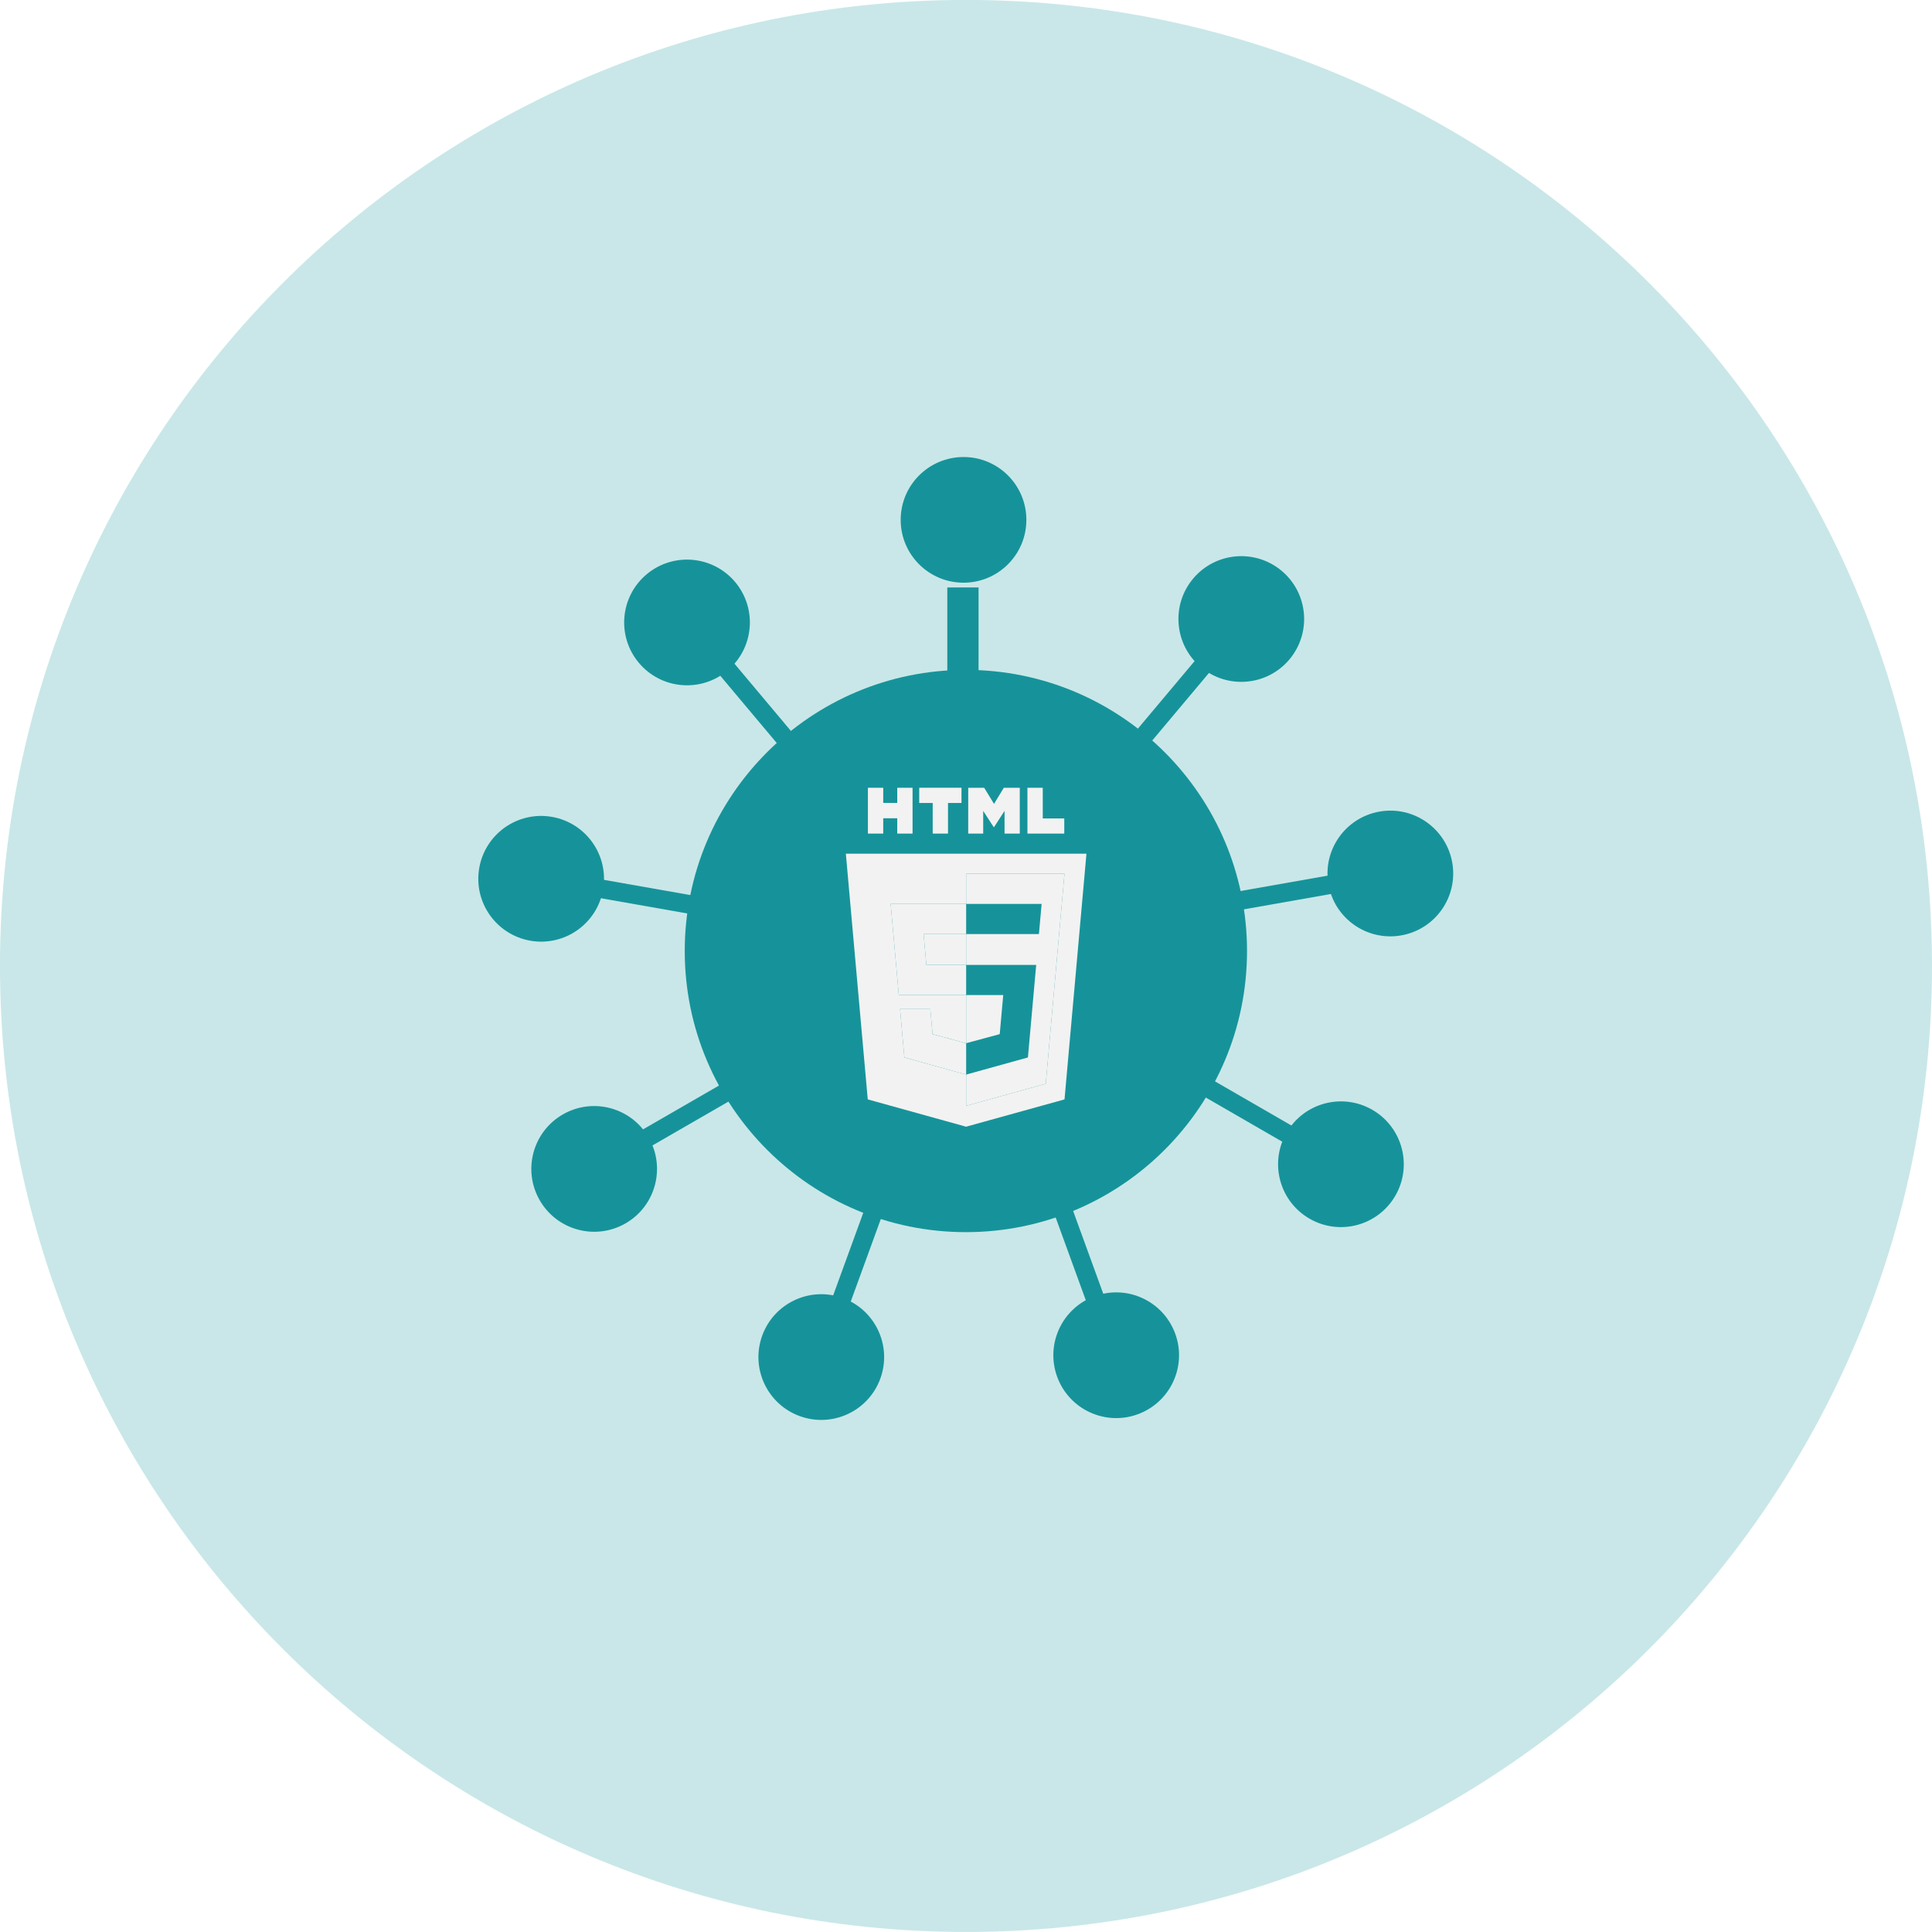
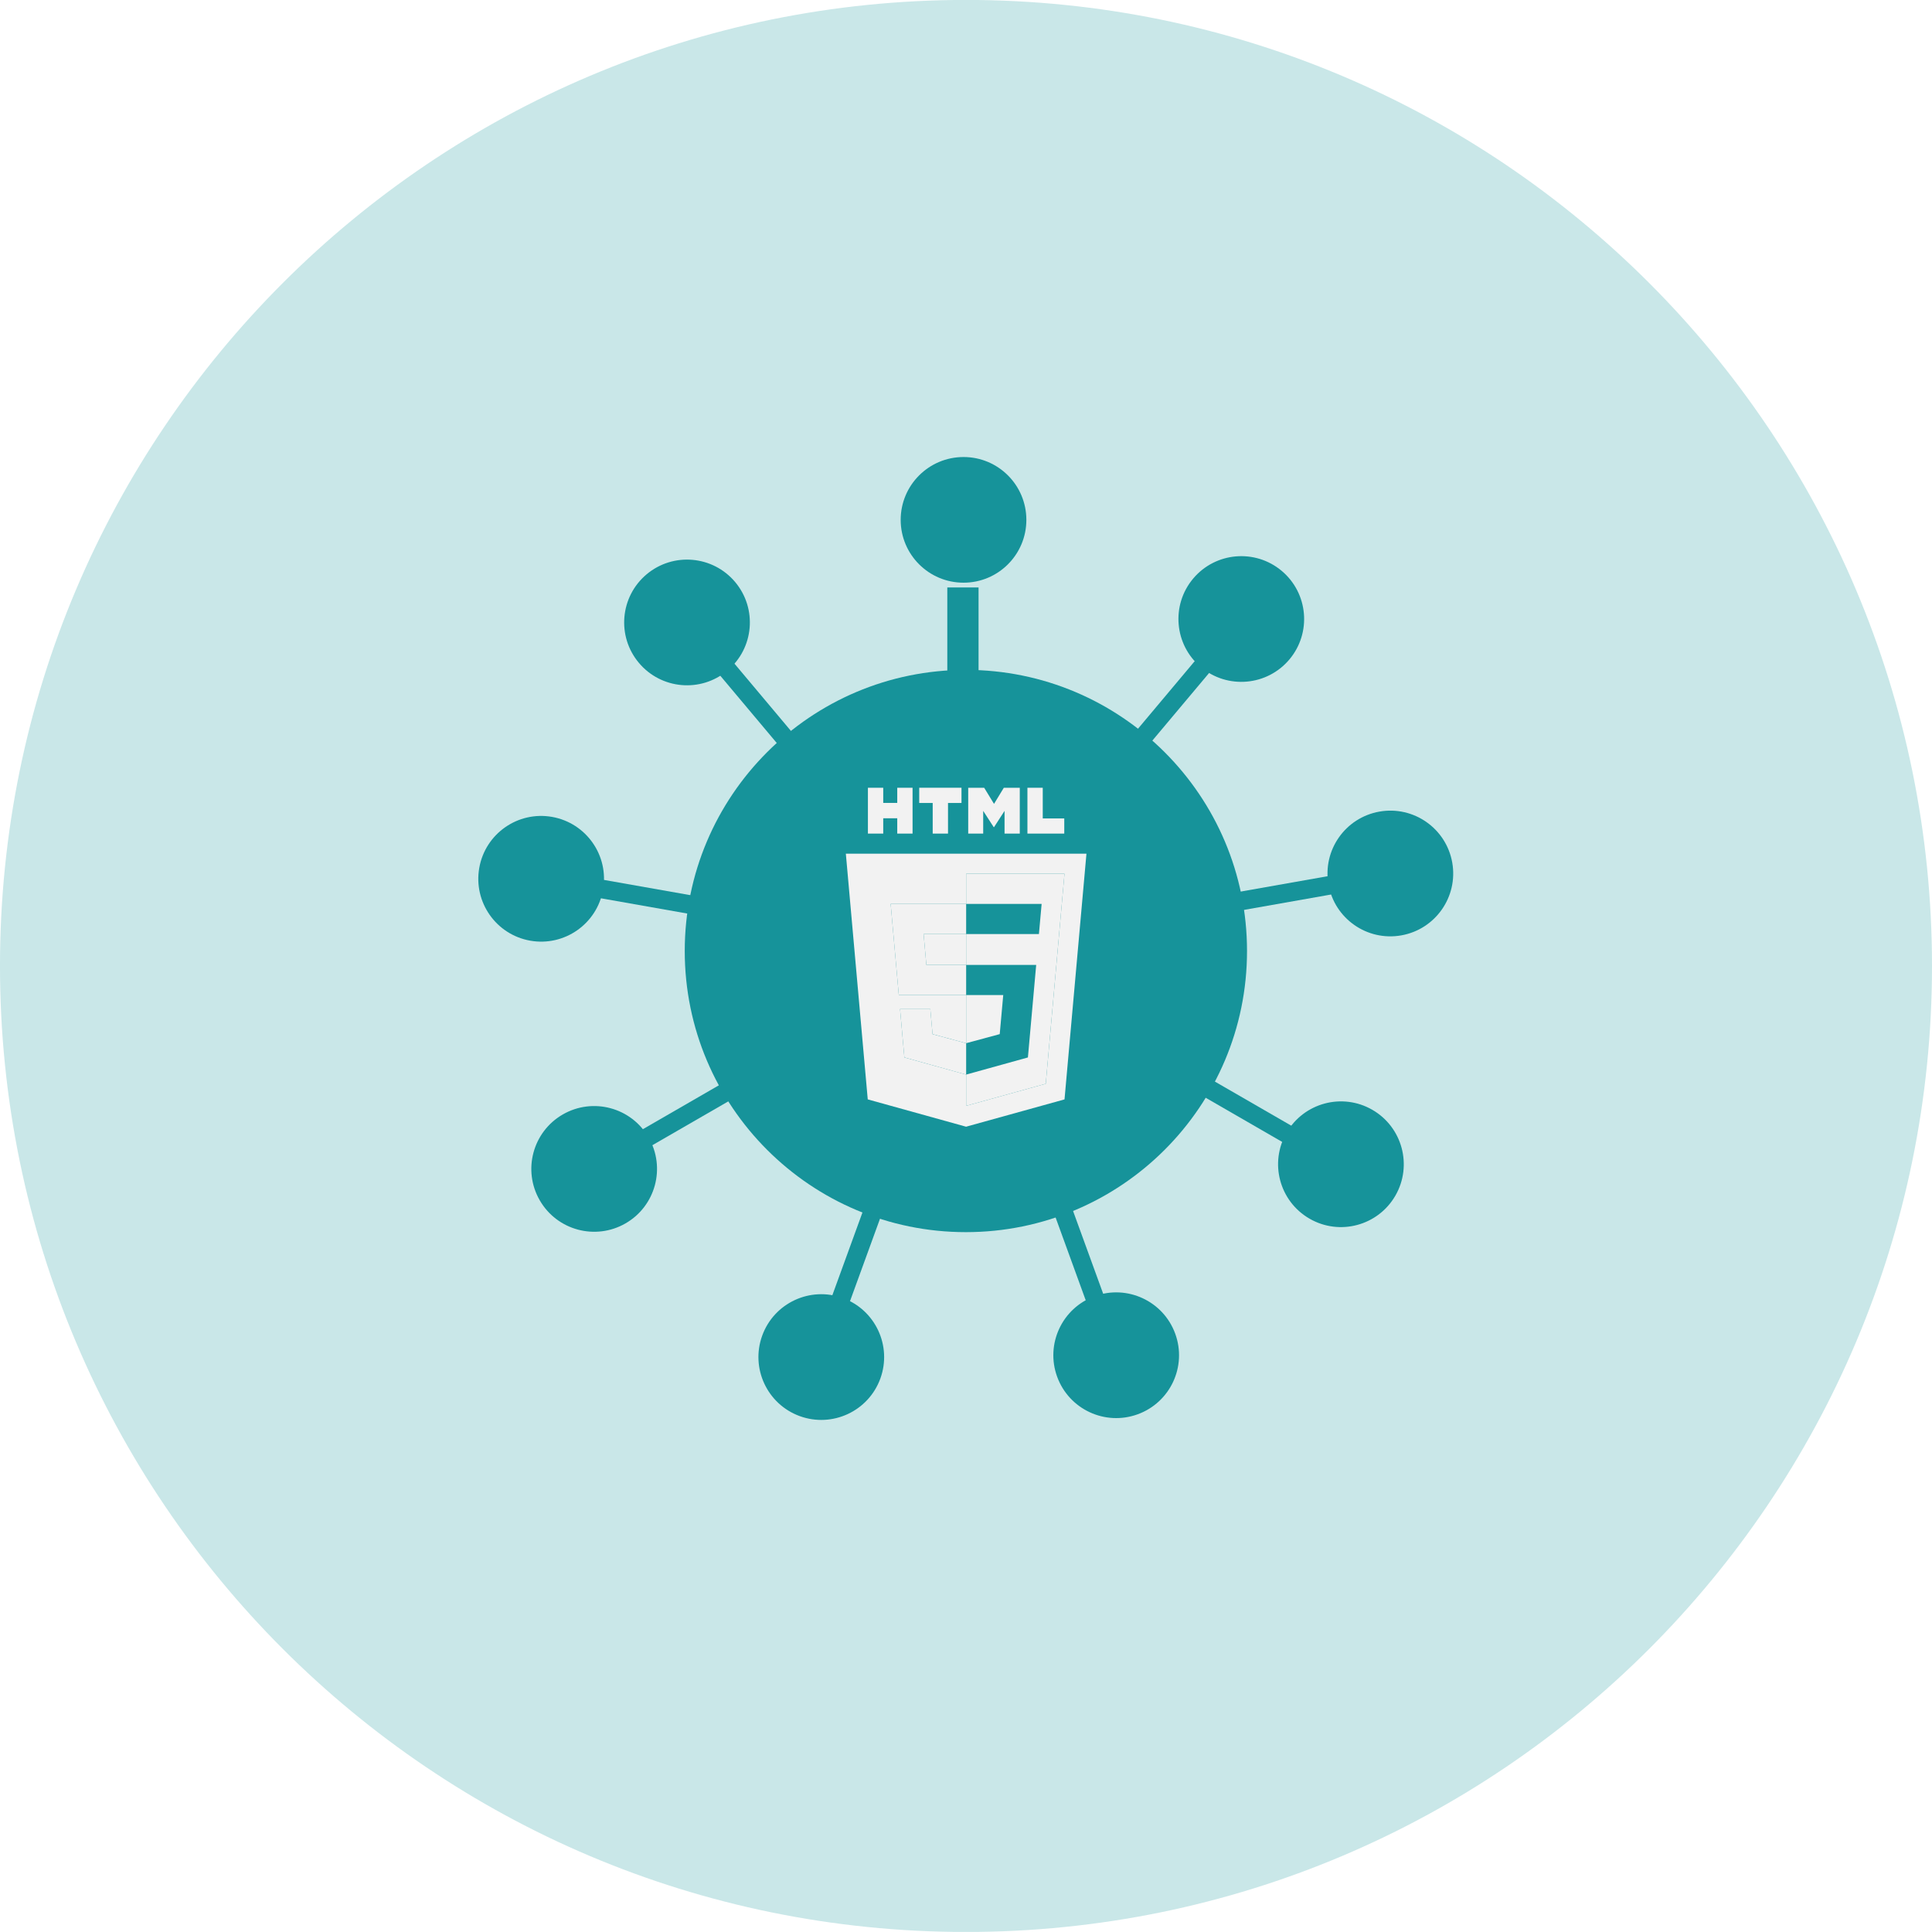
- <svg xmlns="http://www.w3.org/2000/svg" xmlns:xlink="http://www.w3.org/1999/xlink" version="1.1" id="レイヤー_1" x="0px" y="0px" width="123.657px" height="123.65px" viewBox="0 0 123.657 123.65" enable-background="new 0 0 123.657 123.65" xml:space="preserve">
-   <g>
-     <defs>
-       <rect id="SVGID_1_" width="123.657" height="123.65" />
-     </defs>
-     <clipPath id="SVGID_2_">
-       <use xlink:href="#SVGID_1_" overflow="visible" />
-     </clipPath>
-     <path clip-path="url(#SVGID_2_)" fill="#C9E7E8" d="M123.657,61.825c0,34.147-27.682,61.83-61.828,61.83   c-34.148,0-61.83-27.683-61.83-61.83c0-34.146,27.682-61.829,61.83-61.829C95.976-0.004,123.657,27.678,123.657,61.825" />
-   </g>
-   <path fill="#16939A" d="M65.692,33.274c0,2.222-1.801,4.021-4.021,4.021c-2.222,0-4.023-1.8-4.023-4.021s1.801-4.022,4.023-4.022  C63.892,29.251,65.692,31.052,65.692,33.274" />
-   <path fill="#16939A" d="M79.815,60.869c0,9.938-8.057,17.994-17.995,17.994c-9.937,0-17.993-8.056-17.993-17.994  c0-9.938,8.056-17.994,17.993-17.994C71.759,42.875,79.815,50.931,79.815,60.869" />
-   <polygon fill="#F2F2F2" points="55.551,50.421 56.531,50.421 56.531,51.39 57.428,51.39 57.428,50.421 58.408,50.421 58.408,53.354   57.428,53.354 57.428,52.373 56.531,52.373 56.531,53.354 55.551,53.354 " />
-   <polygon fill="#F2F2F2" points="59.697,51.394 58.834,51.394 58.834,50.42 61.54,50.42 61.54,51.394 60.677,51.394 60.677,53.354   59.697,53.354 " />
-   <polygon fill="#F2F2F2" points="61.97,50.421 62.992,50.421 63.622,51.452 64.249,50.421 65.271,50.421 65.271,53.354   64.296,53.354 64.296,51.9 63.622,52.943 63.604,52.943 62.929,51.9 62.929,53.354 61.97,53.354 " />
-   <polygon fill="#F2F2F2" points="65.76,50.421 66.741,50.421 66.741,52.384 68.118,52.384 68.118,53.354 65.76,53.354 " />
-   <path fill="#F2F2F2" d="M59.291,61.759h2.547v-1.976h-2.723L59.291,61.759z M54.138,54.64l1.402,15.726l6.294,1.748l6.3-1.747  l1.404-15.727H54.138z M66.933,69.366l-5.095,1.412v-2.001h-0.003l-3.951-1.096l-0.277-3.097h1.937l0.143,1.605l2.148,0.581  l0.003-0.001v-3.082h-4.311l-0.52-5.833h4.831v-1.929h6.294L66.933,69.366z" />
-   <g>
-     <defs>
-       <rect id="SVGID_3_" x="61.838" y="55.93" width="6.294" height="14.85" />
-     </defs>
-     <clipPath id="SVGID_4_">
-       <use xlink:href="#SVGID_3_" overflow="visible" />
-     </clipPath>
-     <path clip-path="url(#SVGID_4_)" fill="#F2F2F2" d="M64.212,63.688h-2.374v3.082l2.149-0.581L64.212,63.688z M61.838,55.926v1.929   h4.831l-0.173,1.929h-4.658v1.975h4.483l-0.53,5.923l-3.953,1.096v2.001l5.095-1.412l1.199-13.439H61.838z" />
-   </g>
-   <g>
-     <defs>
-       <rect id="SVGID_5_" x="57.007" y="57.85" width="4.831" height="10.93" />
-     </defs>
-     <clipPath id="SVGID_6_">
-       <use xlink:href="#SVGID_5_" overflow="visible" />
-     </clipPath>
-     <polygon clip-path="url(#SVGID_6_)" fill="#F2F2F2" points="61.838,57.855 57.007,57.855 57.527,63.688 61.838,63.688    61.838,61.758 59.291,61.758 59.115,59.784 61.838,59.784  " />
-     <polygon clip-path="url(#SVGID_6_)" fill="#F2F2F2" points="61.838,66.77 61.835,66.771 59.687,66.191 59.544,64.583    57.607,64.583 57.884,67.68 61.835,68.778 61.838,68.777  " />
-   </g>
+ <svg xmlns="http://www.w3.org/2000/svg" xmlns:xlink="http://www.w3.org/1999/xlink" width="123.657" height="123.65">
+   <defs>
+     <rect id="a" width="123.657" height="123.65" />
+   </defs>
+   <clipPath id="b">
+     <use xlink:href="#a" overflow="visible" />
+   </clipPath>
+   <path clip-path="url(#b)" fill="#C9E7E8" d="M123.657 61.825c0 34.147-27.682 61.83-61.828 61.83-34.148 0-61.83-27.683-61.83-61.83 0-34.146 27.682-61.829 61.83-61.829 34.147 0 61.828 27.682 61.828 61.829" />
+   <path fill="#16939A" d="M65.692 33.274c0 2.222-1.801 4.021-4.021 4.021-2.222 0-4.023-1.8-4.023-4.021s1.801-4.022 4.023-4.022c2.221-.001 4.021 1.8 4.021 4.022M79.815 60.869c0 9.938-8.057 17.994-17.995 17.994-9.937 0-17.993-8.056-17.993-17.994s8.056-17.994 17.993-17.994c9.939 0 17.995 8.056 17.995 17.994" />
+   <polygon fill="#F2F2F2" points="55.551,50.421 56.531,50.421 56.531,51.39 57.428,51.39 57.428,50.421 58.408,50.421 58.408,53.354 57.428,53.354 57.428,52.373 56.531,52.373 56.531,53.354 55.551,53.354" />
+   <polygon fill="#F2F2F2" points="59.697,51.394 58.834,51.394 58.834,50.42 61.54,50.42 61.54,51.394 60.677,51.394 60.677,53.354 59.697,53.354" />
+   <polygon fill="#F2F2F2" points="61.97,50.421 62.992,50.421 63.622,51.452 64.249,50.421 65.271,50.421 65.271,53.354 64.296,53.354 64.296,51.9 63.622,52.943 63.604,52.943 62.929,51.9 62.929,53.354 61.97,53.354" />
+   <polygon fill="#F2F2F2" points="65.76,50.421 66.741,50.421 66.741,52.384 68.118,52.384 68.118,53.354 65.76,53.354" />
+   <path fill="#F2F2F2" d="M59.291 61.759h2.547v-1.976h-2.723l.176 1.976zm-5.153-7.119l1.402 15.726 6.294 1.748 6.3-1.747 1.404-15.727h-15.4zm12.795 14.726l-5.095 1.412v-2.001h-.003l-3.951-1.096-.277-3.097h1.937l.143 1.605 2.148.581.003-.001v-3.082h-4.311l-.52-5.833h4.831v-1.929h6.294l-1.199 13.441z" />
+   <defs>
+     <rect id="c" x="61.838" y="55.93" width="6.294" height="14.85" />
+   </defs>
+   <clipPath id="d">
+     <use xlink:href="#c" overflow="visible" />
+   </clipPath>
+   <path clip-path="url(#d)" fill="#F2F2F2" d="M64.212 63.688h-2.374v3.082l2.149-.581.225-2.501zm-2.374-7.762v1.929h4.831l-.173 1.929h-4.658v1.975h4.483l-.53 5.923-3.953 1.096v2.001l5.095-1.412 1.199-13.439h-6.294z" />
+   <defs>
+     <rect id="e" x="57.007" y="57.85" width="4.831" height="10.93" />
+   </defs>
+   <clipPath id="f">
+     <use xlink:href="#e" overflow="visible" />
+   </clipPath>
+   <polygon clip-path="url(#f)" fill="#F2F2F2" points="61.838,57.855 57.007,57.855 57.527,63.688 61.838,63.688 61.838,61.758 59.291,61.758 59.115,59.784 61.838,59.784" />
+   <polygon clip-path="url(#f)" fill="#F2F2F2" points="61.838,66.77 61.835,66.771 59.687,66.191 59.544,64.583 57.607,64.583 57.884,67.68 61.835,68.778 61.838,68.777" />
  <rect x="60.632" y="37.6" fill="#16939A" width="2" height="6" />
-   <path fill="#16939A" d="M47.054,37.254c1.428,1.702,1.206,4.239-0.496,5.667c-1.702,1.429-4.239,1.206-5.667-0.496  c-1.428-1.701-1.206-4.238,0.496-5.667C43.089,35.331,45.626,35.553,47.054,37.254" />
-   <rect x="48.186" y="41.942" transform="matrix(0.7659 -0.643 0.643 0.7659 -17.8465 42.0243)" fill="#16939A" width="1.192" height="7.153" />
-   <path fill="#16939A" d="M35.335,52.285c2.188,0.387,3.649,2.473,3.263,4.66c-0.386,2.188-2.472,3.648-4.66,3.263  c-2.188-0.386-3.649-2.472-3.263-4.659C31.061,53.36,33.147,51.899,35.335,52.285" />
-   <rect x="41.375" y="53.928" transform="matrix(0.1737 -0.9848 0.9848 0.1737 -21.9496 88.8491)" fill="#16939A" width="1.192" height="7.153" />
-   <path fill="#16939A" d="M36.019,71.332c1.924-1.11,4.384-0.452,5.495,1.473c1.11,1.924,0.451,4.384-1.473,5.495  c-1.923,1.11-4.384,0.451-5.494-1.473C33.436,74.903,34.095,72.443,36.019,71.332" />
-   <rect x="43.862" y="67.489" transform="matrix(-0.4998 -0.8661 0.8661 -0.4998 5.129 145.0917)" fill="#16939A" width="1.192" height="7.153" />
-   <path fill="#16939A" d="M48.786,85.483c0.76-2.088,3.068-3.164,5.156-2.404c2.087,0.76,3.163,3.068,2.404,5.155  c-0.76,2.088-3.068,3.164-5.156,2.405C49.103,89.879,48.026,87.571,48.786,85.483" />
-   <rect x="54.483" y="76.278" transform="matrix(-0.9396 -0.3424 0.3424 -0.9396 79.4864 173.7402)" fill="#16939A" width="1.192" height="7.152" />
-   <path fill="#16939A" d="M67.662,88.117c-0.76-2.088,0.317-4.396,2.404-5.156c2.088-0.759,4.396,0.317,5.155,2.405  c0.76,2.087-0.316,4.395-2.403,5.155C70.73,91.281,68.423,90.205,67.662,88.117" />
-   <rect x="68.268" y="76.184" transform="matrix(-0.9396 0.3421 -0.3421 -0.9396 160.8626 131.1467)" fill="#16939A" width="1.193" height="7.153" />
-   <path fill="#16939A" d="M83.815,78c-1.924-1.11-2.583-3.57-1.473-5.494s3.572-2.583,5.494-1.473  c1.924,1.111,2.584,3.571,1.474,5.495C88.199,78.453,85.739,79.112,83.815,78" />
-   <rect x="78.769" y="67.25" transform="matrix(-0.5002 0.8659 -0.8659 -0.5002 180.3919 37.5302)" fill="#16939A" width="1.191" height="7.152" />
-   <path fill="#16939A" d="M89.687,59.869c-2.188,0.387-4.273-1.075-4.66-3.263c-0.385-2.188,1.076-4.274,3.264-4.66  c2.188-0.385,4.273,1.075,4.66,3.264C93.336,57.397,91.875,59.483,89.687,59.869" />
-   <rect x="81.071" y="53.658" transform="matrix(0.1737 0.9848 -0.9848 0.1737 123.8456 -33.1324)" fill="#16939A" width="1.192" height="7.153" />
-   <path fill="#16939A" d="M82.53,42.205c-1.428,1.702-3.965,1.924-5.668,0.496c-1.701-1.428-1.924-3.965-0.496-5.667  c1.429-1.702,3.966-1.924,5.668-0.496C83.735,37.965,83.958,40.502,82.53,42.205" />
-   <rect x="74.096" y="41.765" transform="matrix(0.7659 0.643 -0.643 0.7659 46.6424 -37.4109)" fill="#16939A" width="1.192" height="7.153" />
+   <path fill="#16939A" d="M47.054 37.254c1.428 1.702 1.206 4.239-.496 5.667-1.702 1.429-4.239 1.206-5.667-.496-1.428-1.701-1.206-4.238.496-5.667 1.702-1.427 4.239-1.205 5.667.496" />
+   <rect x="48.186" y="41.942" transform="matrix(.766 -.643 .643 .766 -17.846 42.024)" fill="#16939A" width="1.192" height="7.153" />
+   <path fill="#16939A" d="M35.335 52.285c2.188.387 3.649 2.473 3.263 4.66-.386 2.188-2.472 3.648-4.66 3.263-2.188-.386-3.649-2.472-3.263-4.659.386-2.189 2.472-3.65 4.66-3.264" />
+   <rect x="41.375" y="53.928" transform="matrix(.174 -.985 .985 .174 -21.95 88.849)" fill="#16939A" width="1.192" height="7.153" />
+   <path fill="#16939A" d="M36.019 71.332c1.924-1.11 4.384-.452 5.495 1.473 1.11 1.924.451 4.384-1.473 5.495-1.923 1.11-4.384.451-5.494-1.473-1.111-1.924-.452-4.384 1.472-5.495" />
+   <rect x="43.862" y="67.489" transform="matrix(-.5 -.866 .866 -.5 5.129 145.092)" fill="#16939A" width="1.192" height="7.153" />
+   <path fill="#16939A" d="M48.786 85.483c.76-2.088 3.068-3.164 5.156-2.404 2.087.76 3.163 3.068 2.404 5.155-.76 2.088-3.068 3.164-5.156 2.405-2.087-.76-3.164-3.068-2.404-5.156" />
+   <rect x="54.483" y="76.278" transform="matrix(-.94 -.342 .342 -.94 79.486 173.74)" fill="#16939A" width="1.192" height="7.152" />
+   <path fill="#16939A" d="M67.662 88.117c-.76-2.088.317-4.396 2.404-5.156 2.088-.759 4.396.317 5.155 2.405.76 2.087-.316 4.395-2.403 5.155-2.088.76-4.395-.316-5.156-2.404" />
+   <rect x="68.268" y="76.184" transform="matrix(-.94 .342 -.342 -.94 160.863 131.147)" fill="#16939A" width="1.193" height="7.153" />
+   <path fill="#16939A" d="M83.815 78c-1.924-1.11-2.583-3.57-1.473-5.494s3.572-2.583 5.494-1.473c1.924 1.111 2.584 3.571 1.474 5.495-1.111 1.925-3.571 2.584-5.495 1.472" />
+   <rect x="78.769" y="67.25" transform="matrix(-.5 .866 -.866 -.5 180.392 37.53)" fill="#16939A" width="1.191" height="7.152" />
+   <path fill="#16939A" d="M89.687 59.869c-2.188.387-4.273-1.075-4.66-3.263-.385-2.188 1.076-4.274 3.264-4.66 2.188-.385 4.273 1.075 4.66 3.264.385 2.187-1.076 4.273-3.264 4.659" />
+   <rect x="81.071" y="53.658" transform="matrix(.174 .985 -.985 .174 123.846 -33.132)" fill="#16939A" width="1.192" height="7.153" />
+   <path fill="#16939A" d="M82.53 42.205c-1.428 1.702-3.965 1.924-5.668.496-1.701-1.428-1.924-3.965-.496-5.667 1.429-1.702 3.966-1.924 5.668-.496 1.701 1.427 1.924 3.964.496 5.667" />
+   <rect x="74.096" y="41.765" transform="matrix(.766 .643 -.643 .766 46.642 -37.411)" fill="#16939A" width="1.192" height="7.153" />
</svg>
